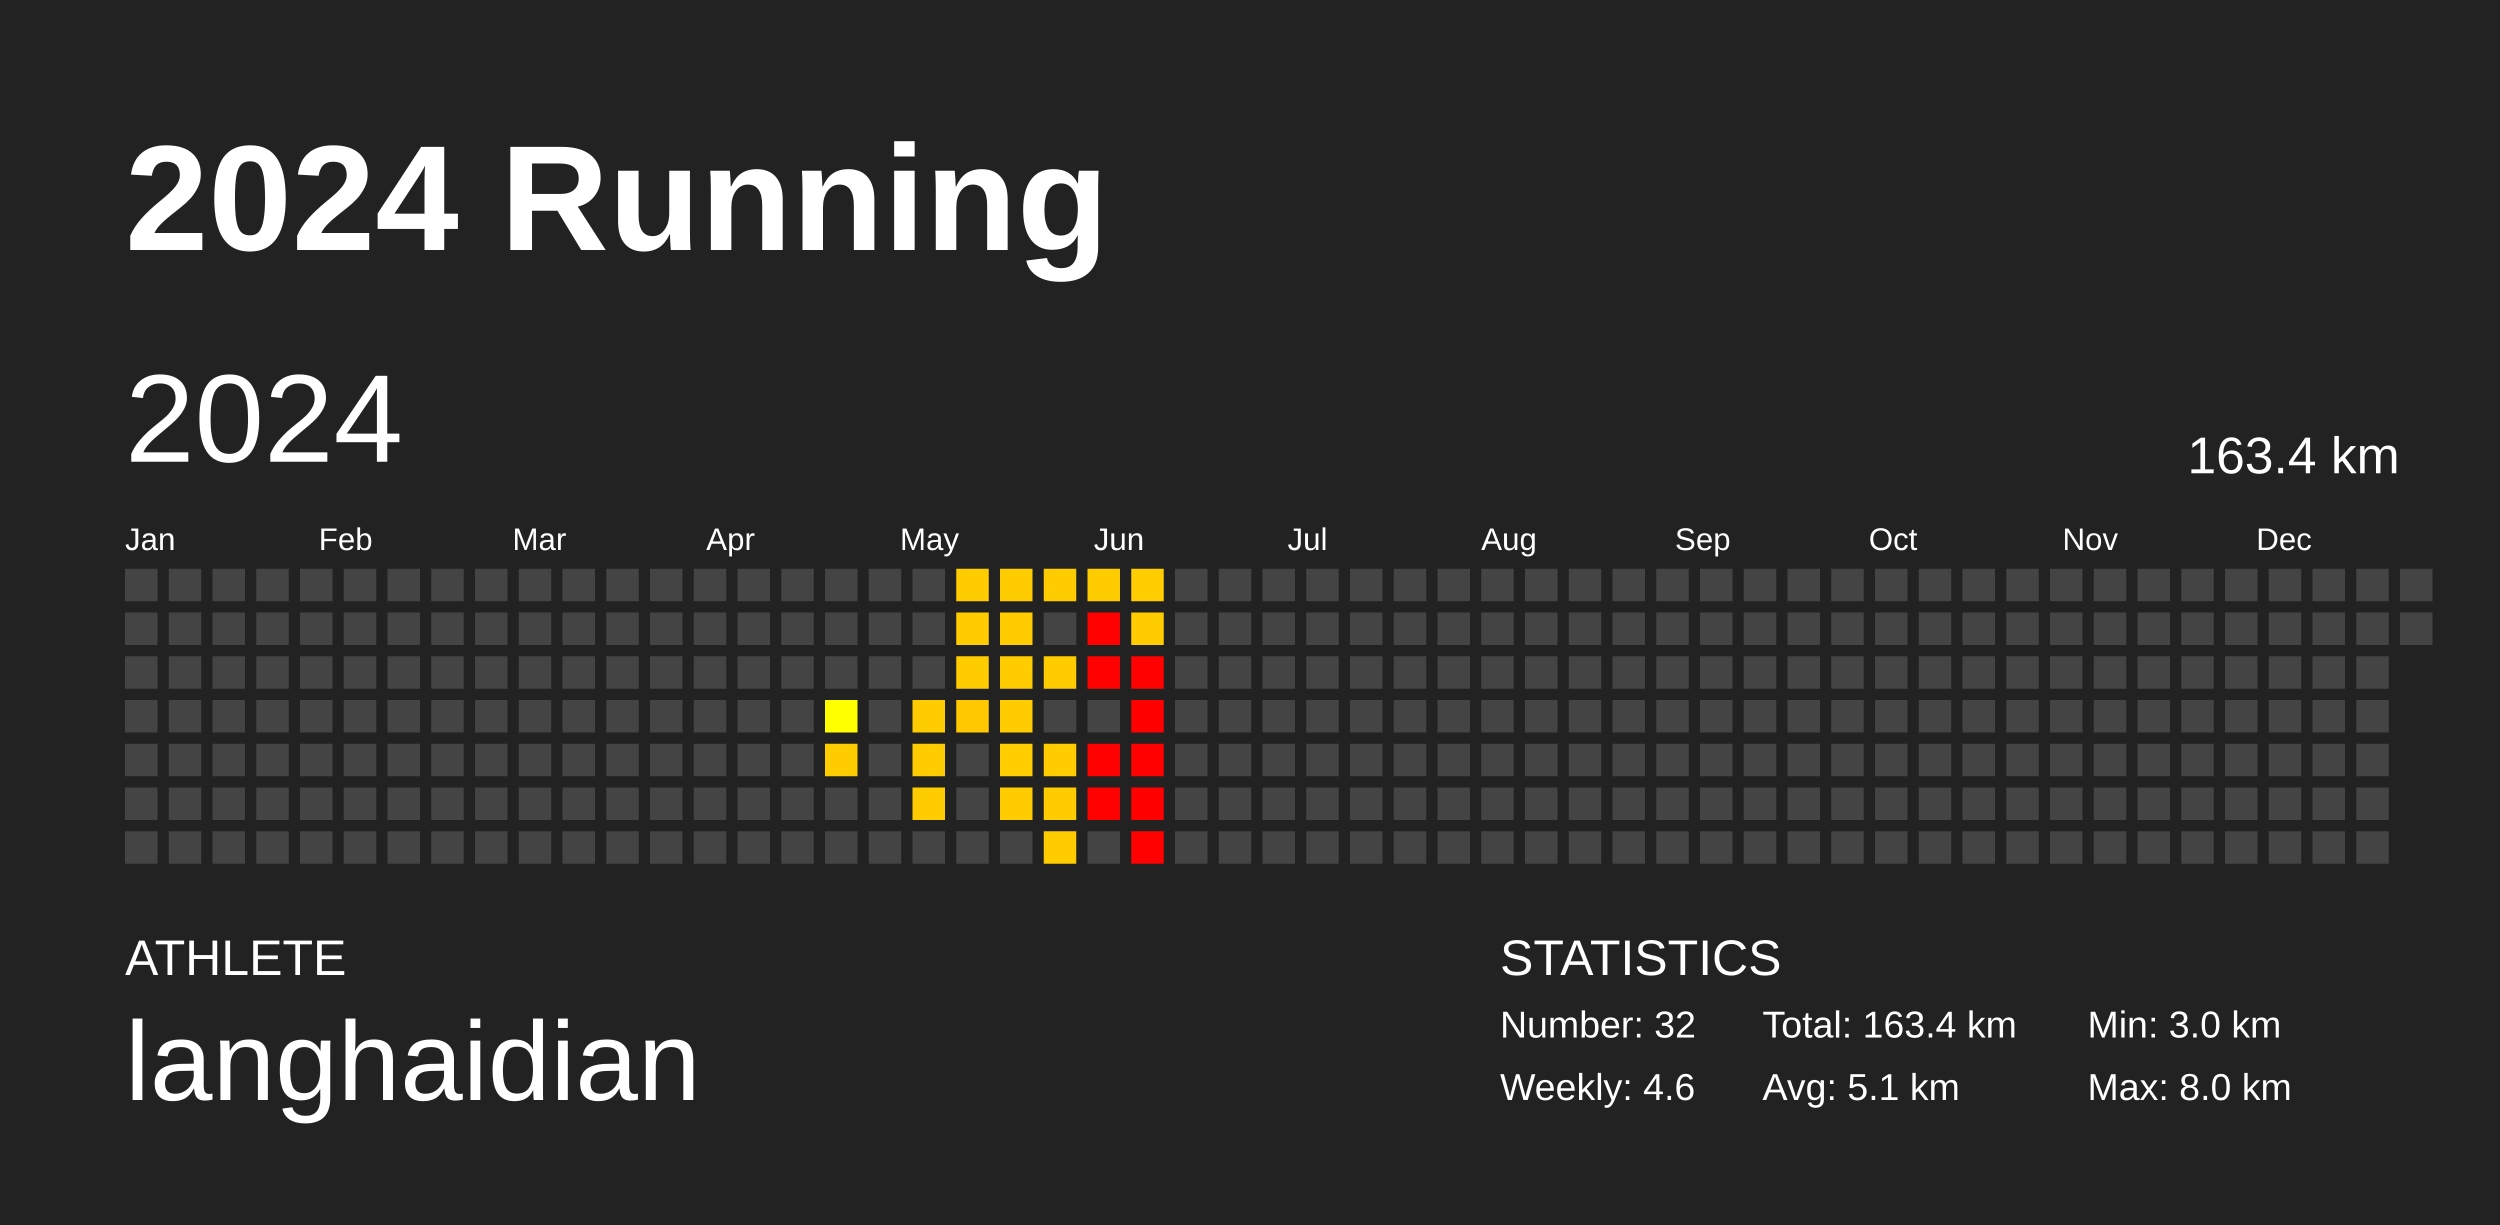
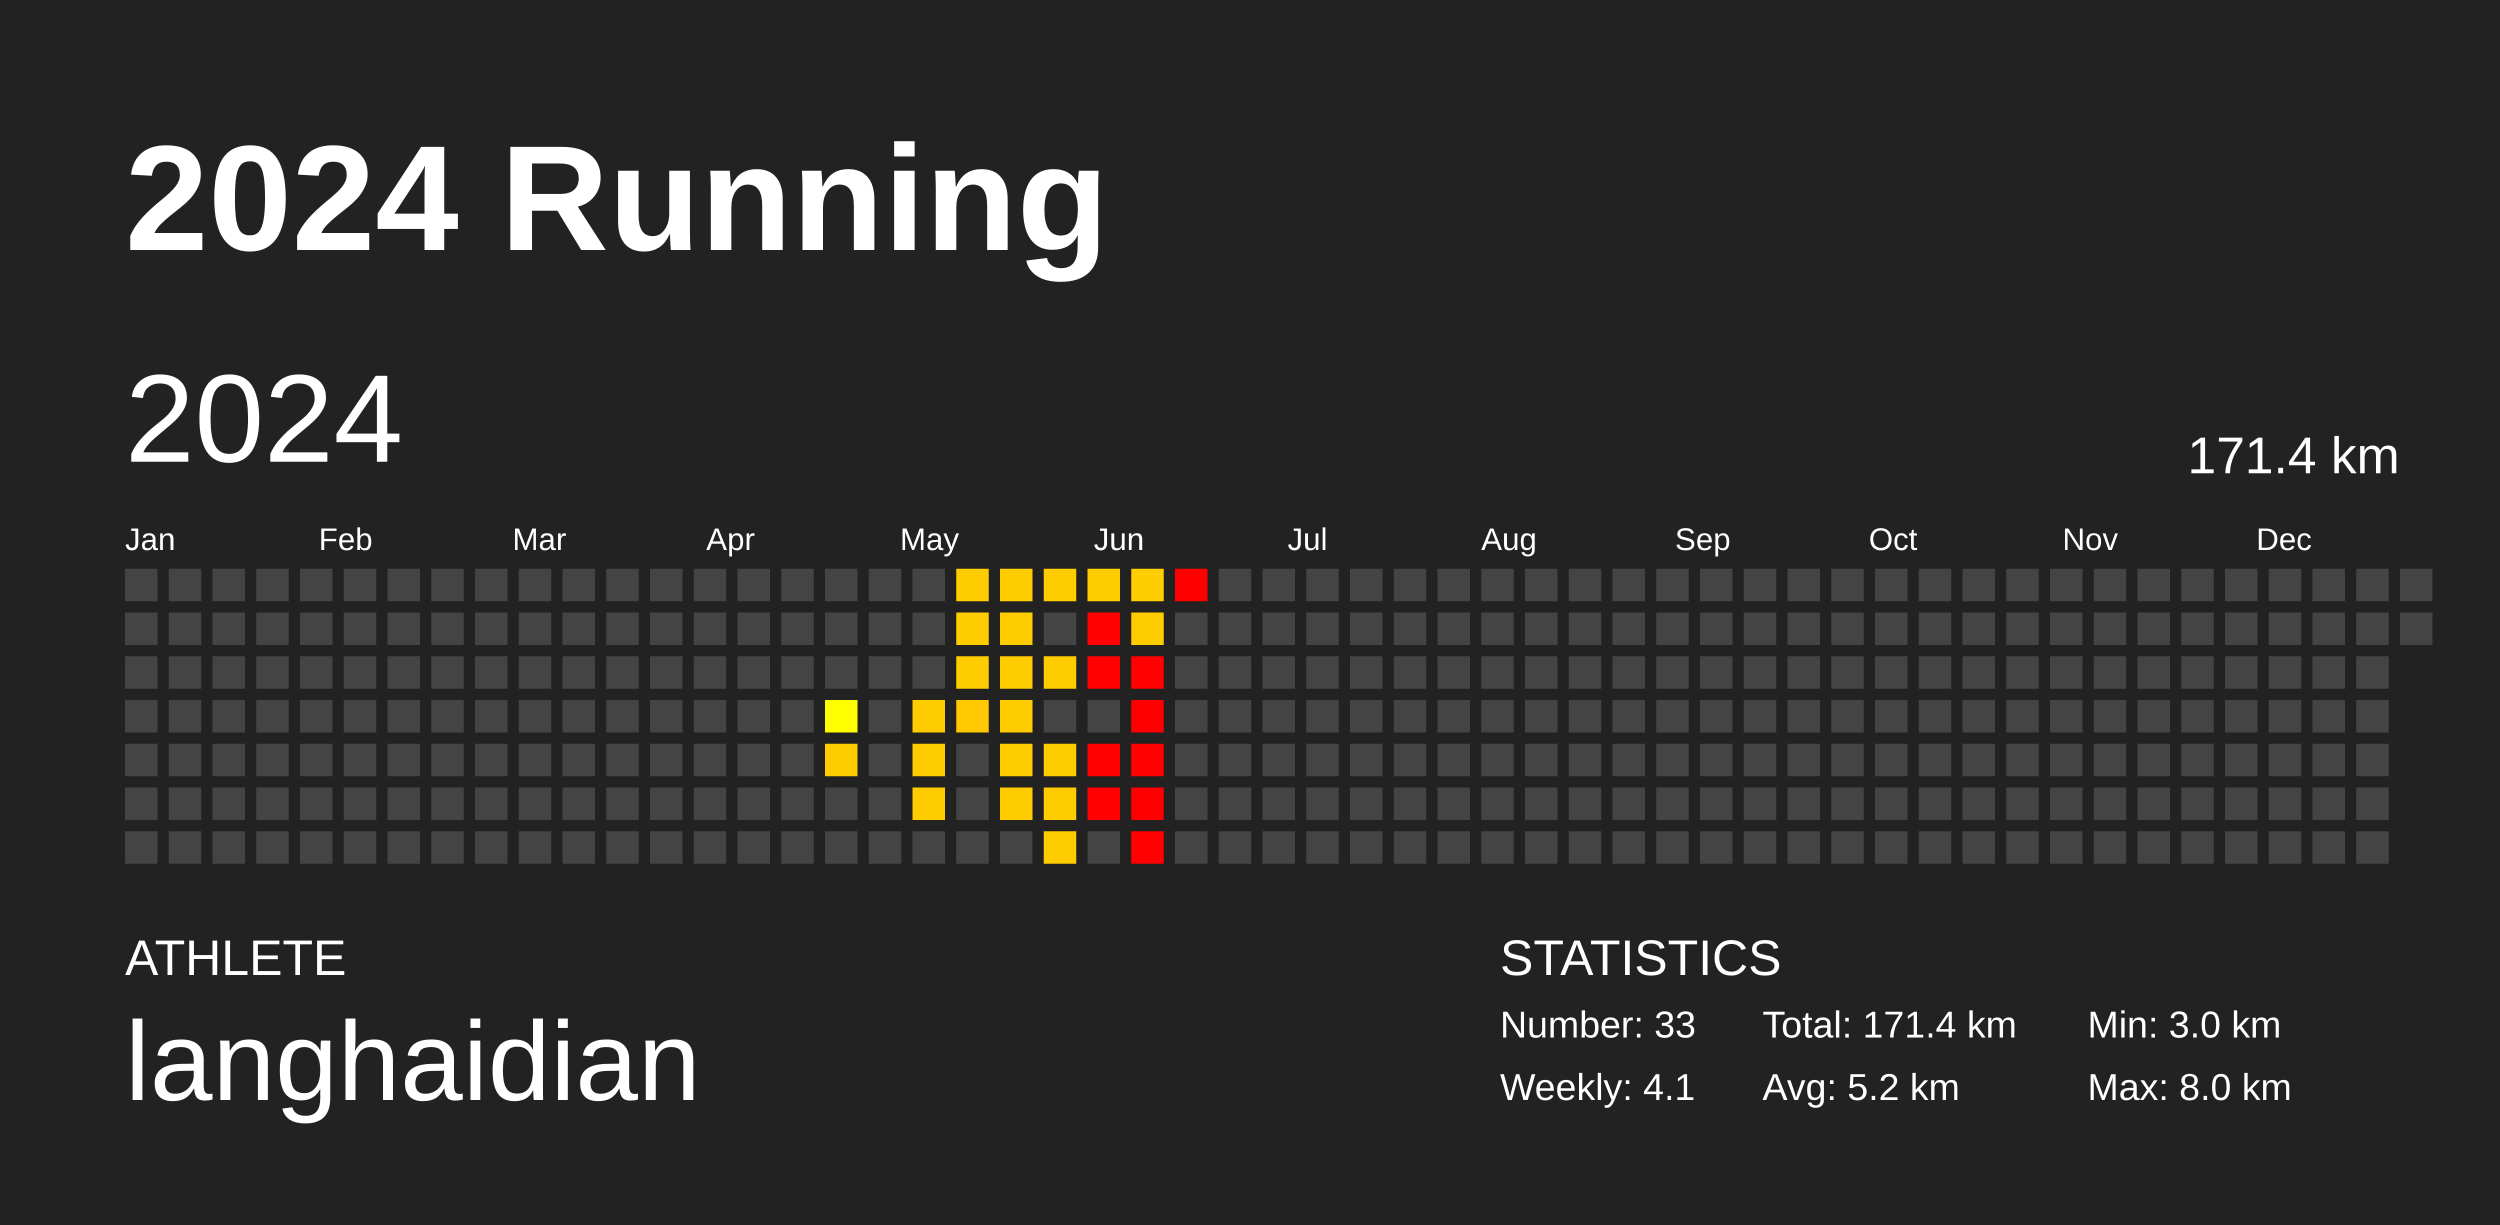
<svg xmlns="http://www.w3.org/2000/svg" baseProfile="full" height="98mm" version="1.1" viewBox="0,0,200,98" width="200mm">
  <defs />
  <rect fill="#222222" height="98" width="200" x="0" y="0" />
  <text fill="#FFFFFF" style="font-size:12px; font-family:Arial; font-weight:bold;" x="10" y="20">2024 Running</text>
  <text fill="#FFFFFF" style="font-size:4px; font-family:Arial" x="10" y="78">ATHLETE</text>
  <text fill="#FFFFFF" style="font-size:9px; font-family:Arial" x="10" y="88">langhaidian</text>
  <text fill="#FFFFFF" style="font-size:4px; font-family:Arial" x="120" y="78">STATISTICS</text>
-   <text fill="#FFFFFF" style="font-size:3px; font-family:Arial" x="120" y="83">Number: 32</text>
-   <text fill="#FFFFFF" style="font-size:3px; font-family:Arial" x="120" y="88">Weekly: 4.6</text>
-   <text fill="#FFFFFF" style="font-size:3px; font-family:Arial" x="141" y="83">Total: 163.4 km</text>
-   <text fill="#FFFFFF" style="font-size:3px; font-family:Arial" x="141" y="88">Avg: 5.1 km</text>
+   <text fill="#FFFFFF" style="font-size:3px; font-family:Arial" x="120" y="83">Number: 33</text>
+   <text fill="#FFFFFF" style="font-size:3px; font-family:Arial" x="120" y="88">Weekly: 4.1</text>
+   <text fill="#FFFFFF" style="font-size:3px; font-family:Arial" x="141" y="83">Total: 171.4 km</text>
+   <text fill="#FFFFFF" style="font-size:3px; font-family:Arial" x="141" y="88">Avg: 5.2 km</text>
  <text fill="#FFFFFF" style="font-size:3px; font-family:Arial" x="167" y="83">Min: 3.0 km</text>
  <text fill="#FFFFFF" style="font-size:3px; font-family:Arial" x="167" y="88">Max: 8.0 km</text>
  <text dominant-baseline="hanging" fill="#FFFFFF" style="font-size:10.0px; font-family:Arial;" x="10" y="30">2024</text>
-   <text dominant-baseline="hanging" fill="#FFFFFF" style="font-size:4.125px; font-family:Arial;" x="175" y="35">163.4 km</text>
+   <text dominant-baseline="hanging" fill="#FFFFFF" style="font-size:4.125px; font-family:Arial;" x="175" y="35">171.4 km</text>
  <text fill="#FFFFFF" style="font-size:2.5px; font-family:Arial" x="10.0" y="44">Jan</text>
  <text fill="#FFFFFF" style="font-size:2.5px; font-family:Arial" x="25.5" y="44">Feb</text>
  <text fill="#FFFFFF" style="font-size:2.5px; font-family:Arial" x="41.0" y="44">Mar</text>
  <text fill="#FFFFFF" style="font-size:2.5px; font-family:Arial" x="56.5" y="44">Apr</text>
  <text fill="#FFFFFF" style="font-size:2.5px; font-family:Arial" x="72.0" y="44">May</text>
  <text fill="#FFFFFF" style="font-size:2.5px; font-family:Arial" x="87.5" y="44">Jun</text>
  <text fill="#FFFFFF" style="font-size:2.5px; font-family:Arial" x="103.0" y="44">Jul</text>
  <text fill="#FFFFFF" style="font-size:2.5px; font-family:Arial" x="118.5" y="44">Aug</text>
  <text fill="#FFFFFF" style="font-size:2.5px; font-family:Arial" x="134.0" y="44">Sep</text>
  <text fill="#FFFFFF" style="font-size:2.5px; font-family:Arial" x="149.5" y="44">Oct</text>
  <text fill="#FFFFFF" style="font-size:2.5px; font-family:Arial" x="165.0" y="44">Nov</text>
  <text fill="#FFFFFF" style="font-size:2.5px; font-family:Arial" x="180.5" y="44">Dec</text>
  <rect fill="#444444" height="2.6" width="2.6" x="10.0" y="45.5" />
  <rect fill="#444444" height="2.6" width="2.6" x="10.0" y="49.0" />
  <rect fill="#444444" height="2.6" width="2.6" x="10.0" y="52.5" />
  <rect fill="#444444" height="2.6" width="2.6" x="10.0" y="56.0" />
  <rect fill="#444444" height="2.6" width="2.6" x="10.0" y="59.5" />
  <rect fill="#444444" height="2.6" width="2.6" x="10.0" y="63.0" />
  <rect fill="#444444" height="2.6" width="2.6" x="10.0" y="66.5" />
  <rect fill="#444444" height="2.6" width="2.6" x="13.5" y="45.5" />
  <rect fill="#444444" height="2.6" width="2.6" x="13.5" y="49.0" />
  <rect fill="#444444" height="2.6" width="2.6" x="13.5" y="52.5" />
  <rect fill="#444444" height="2.6" width="2.6" x="13.5" y="56.0" />
  <rect fill="#444444" height="2.6" width="2.6" x="13.5" y="59.5" />
  <rect fill="#444444" height="2.6" width="2.6" x="13.5" y="63.0" />
  <rect fill="#444444" height="2.6" width="2.6" x="13.5" y="66.5" />
  <rect fill="#444444" height="2.6" width="2.6" x="17.0" y="45.5" />
  <rect fill="#444444" height="2.6" width="2.6" x="17.0" y="49.0" />
  <rect fill="#444444" height="2.6" width="2.6" x="17.0" y="52.5" />
  <rect fill="#444444" height="2.6" width="2.6" x="17.0" y="56.0" />
  <rect fill="#444444" height="2.6" width="2.6" x="17.0" y="59.5" />
  <rect fill="#444444" height="2.6" width="2.6" x="17.0" y="63.0" />
  <rect fill="#444444" height="2.6" width="2.6" x="17.0" y="66.5" />
  <rect fill="#444444" height="2.6" width="2.6" x="20.5" y="45.5" />
  <rect fill="#444444" height="2.6" width="2.6" x="20.5" y="49.0" />
  <rect fill="#444444" height="2.6" width="2.6" x="20.5" y="52.5" />
  <rect fill="#444444" height="2.6" width="2.6" x="20.5" y="56.0" />
  <rect fill="#444444" height="2.6" width="2.6" x="20.5" y="59.5" />
  <rect fill="#444444" height="2.6" width="2.6" x="20.5" y="63.0" />
  <rect fill="#444444" height="2.6" width="2.6" x="20.5" y="66.5" />
  <rect fill="#444444" height="2.6" width="2.6" x="24.0" y="45.5" />
  <rect fill="#444444" height="2.6" width="2.6" x="24.0" y="49.0" />
  <rect fill="#444444" height="2.6" width="2.6" x="24.0" y="52.5" />
  <rect fill="#444444" height="2.6" width="2.6" x="24.0" y="56.0" />
  <rect fill="#444444" height="2.6" width="2.6" x="24.0" y="59.5" />
  <rect fill="#444444" height="2.6" width="2.6" x="24.0" y="63.0" />
  <rect fill="#444444" height="2.6" width="2.6" x="24.0" y="66.5" />
  <rect fill="#444444" height="2.6" width="2.6" x="27.5" y="45.5" />
  <rect fill="#444444" height="2.6" width="2.6" x="27.5" y="49.0" />
  <rect fill="#444444" height="2.6" width="2.6" x="27.5" y="52.5" />
  <rect fill="#444444" height="2.6" width="2.6" x="27.5" y="56.0" />
  <rect fill="#444444" height="2.6" width="2.6" x="27.5" y="59.5" />
  <rect fill="#444444" height="2.6" width="2.6" x="27.5" y="63.0" />
  <rect fill="#444444" height="2.6" width="2.6" x="27.5" y="66.5" />
  <rect fill="#444444" height="2.6" width="2.6" x="31.0" y="45.5" />
  <rect fill="#444444" height="2.6" width="2.6" x="31.0" y="49.0" />
  <rect fill="#444444" height="2.6" width="2.6" x="31.0" y="52.5" />
  <rect fill="#444444" height="2.6" width="2.6" x="31.0" y="56.0" />
  <rect fill="#444444" height="2.6" width="2.6" x="31.0" y="59.5" />
  <rect fill="#444444" height="2.6" width="2.6" x="31.0" y="63.0" />
  <rect fill="#444444" height="2.6" width="2.6" x="31.0" y="66.5" />
  <rect fill="#444444" height="2.6" width="2.6" x="34.5" y="45.5" />
  <rect fill="#444444" height="2.6" width="2.6" x="34.5" y="49.0" />
  <rect fill="#444444" height="2.6" width="2.6" x="34.5" y="52.5" />
  <rect fill="#444444" height="2.6" width="2.6" x="34.5" y="56.0" />
  <rect fill="#444444" height="2.6" width="2.6" x="34.5" y="59.5" />
  <rect fill="#444444" height="2.6" width="2.6" x="34.5" y="63.0" />
  <rect fill="#444444" height="2.6" width="2.6" x="34.5" y="66.5" />
  <rect fill="#444444" height="2.6" width="2.6" x="38.0" y="45.5" />
  <rect fill="#444444" height="2.6" width="2.6" x="38.0" y="49.0" />
  <rect fill="#444444" height="2.6" width="2.6" x="38.0" y="52.5" />
  <rect fill="#444444" height="2.6" width="2.6" x="38.0" y="56.0" />
  <rect fill="#444444" height="2.6" width="2.6" x="38.0" y="59.5" />
  <rect fill="#444444" height="2.6" width="2.6" x="38.0" y="63.0" />
  <rect fill="#444444" height="2.6" width="2.6" x="38.0" y="66.5" />
  <rect fill="#444444" height="2.6" width="2.6" x="41.5" y="45.5" />
  <rect fill="#444444" height="2.6" width="2.6" x="41.5" y="49.0" />
  <rect fill="#444444" height="2.6" width="2.6" x="41.5" y="52.5" />
  <rect fill="#444444" height="2.6" width="2.6" x="41.5" y="56.0" />
  <rect fill="#444444" height="2.6" width="2.6" x="41.5" y="59.5" />
  <rect fill="#444444" height="2.6" width="2.6" x="41.5" y="63.0" />
  <rect fill="#444444" height="2.6" width="2.6" x="41.5" y="66.5" />
  <rect fill="#444444" height="2.6" width="2.6" x="45.0" y="45.5" />
  <rect fill="#444444" height="2.6" width="2.6" x="45.0" y="49.0" />
  <rect fill="#444444" height="2.6" width="2.6" x="45.0" y="52.5" />
  <rect fill="#444444" height="2.6" width="2.6" x="45.0" y="56.0" />
  <rect fill="#444444" height="2.6" width="2.6" x="45.0" y="59.5" />
  <rect fill="#444444" height="2.6" width="2.6" x="45.0" y="63.0" />
  <rect fill="#444444" height="2.6" width="2.6" x="45.0" y="66.5" />
  <rect fill="#444444" height="2.6" width="2.6" x="48.5" y="45.5" />
  <rect fill="#444444" height="2.6" width="2.6" x="48.5" y="49.0" />
  <rect fill="#444444" height="2.6" width="2.6" x="48.5" y="52.5" />
  <rect fill="#444444" height="2.6" width="2.6" x="48.5" y="56.0" />
  <rect fill="#444444" height="2.6" width="2.6" x="48.5" y="59.5" />
  <rect fill="#444444" height="2.6" width="2.6" x="48.5" y="63.0" />
  <rect fill="#444444" height="2.6" width="2.6" x="48.5" y="66.5" />
  <rect fill="#444444" height="2.6" width="2.6" x="52.0" y="45.5" />
  <rect fill="#444444" height="2.6" width="2.6" x="52.0" y="49.0" />
  <rect fill="#444444" height="2.6" width="2.6" x="52.0" y="52.5" />
  <rect fill="#444444" height="2.6" width="2.6" x="52.0" y="56.0" />
  <rect fill="#444444" height="2.6" width="2.6" x="52.0" y="59.5" />
  <rect fill="#444444" height="2.6" width="2.6" x="52.0" y="63.0" />
  <rect fill="#444444" height="2.6" width="2.6" x="52.0" y="66.5" />
  <rect fill="#444444" height="2.6" width="2.6" x="55.5" y="45.5" />
  <rect fill="#444444" height="2.6" width="2.6" x="55.5" y="49.0" />
  <rect fill="#444444" height="2.6" width="2.6" x="55.5" y="52.5" />
  <rect fill="#444444" height="2.6" width="2.6" x="55.5" y="56.0" />
  <rect fill="#444444" height="2.6" width="2.6" x="55.5" y="59.5" />
  <rect fill="#444444" height="2.6" width="2.6" x="55.5" y="63.0" />
  <rect fill="#444444" height="2.6" width="2.6" x="55.5" y="66.5" />
  <rect fill="#444444" height="2.6" width="2.6" x="59.0" y="45.5" />
  <rect fill="#444444" height="2.6" width="2.6" x="59.0" y="49.0" />
  <rect fill="#444444" height="2.6" width="2.6" x="59.0" y="52.5" />
  <rect fill="#444444" height="2.6" width="2.6" x="59.0" y="56.0" />
  <rect fill="#444444" height="2.6" width="2.6" x="59.0" y="59.5" />
  <rect fill="#444444" height="2.6" width="2.6" x="59.0" y="63.0" />
  <rect fill="#444444" height="2.6" width="2.6" x="59.0" y="66.5" />
  <rect fill="#444444" height="2.6" width="2.6" x="62.5" y="45.5" />
  <rect fill="#444444" height="2.6" width="2.6" x="62.5" y="49.0" />
  <rect fill="#444444" height="2.6" width="2.6" x="62.5" y="52.5" />
  <rect fill="#444444" height="2.6" width="2.6" x="62.5" y="56.0" />
  <rect fill="#444444" height="2.6" width="2.6" x="62.5" y="59.5" />
  <rect fill="#444444" height="2.6" width="2.6" x="62.5" y="63.0" />
  <rect fill="#444444" height="2.6" width="2.6" x="62.5" y="66.5" />
  <rect fill="#444444" height="2.6" width="2.6" x="66.0" y="45.5" />
  <rect fill="#444444" height="2.6" width="2.6" x="66.0" y="49.0" />
  <rect fill="#444444" height="2.6" width="2.6" x="66.0" y="52.5" />
  <rect fill="#ffff00" height="2.6" width="2.6" x="66.0" y="56.0" />
  <rect fill="#ffcc00" height="2.6" width="2.6" x="66.0" y="59.5" />
  <rect fill="#444444" height="2.6" width="2.6" x="66.0" y="63.0" />
  <rect fill="#444444" height="2.6" width="2.6" x="66.0" y="66.5" />
  <rect fill="#444444" height="2.6" width="2.6" x="69.5" y="45.5" />
  <rect fill="#444444" height="2.6" width="2.6" x="69.5" y="49.0" />
  <rect fill="#444444" height="2.6" width="2.6" x="69.5" y="52.5" />
  <rect fill="#444444" height="2.6" width="2.6" x="69.5" y="56.0" />
  <rect fill="#444444" height="2.6" width="2.6" x="69.5" y="59.5" />
  <rect fill="#444444" height="2.6" width="2.6" x="69.5" y="63.0" />
  <rect fill="#444444" height="2.6" width="2.6" x="69.5" y="66.5" />
  <rect fill="#444444" height="2.6" width="2.6" x="73.0" y="45.5" />
  <rect fill="#444444" height="2.6" width="2.6" x="73.0" y="49.0" />
  <rect fill="#444444" height="2.6" width="2.6" x="73.0" y="52.5" />
  <rect fill="#ffcc00" height="2.6" width="2.6" x="73.0" y="56.0" />
  <rect fill="#ffcc00" height="2.6" width="2.6" x="73.0" y="59.5" />
  <rect fill="#ffcc00" height="2.6" width="2.6" x="73.0" y="63.0" />
  <rect fill="#444444" height="2.6" width="2.6" x="73.0" y="66.5" />
  <rect fill="#ffcc00" height="2.6" width="2.6" x="76.5" y="45.5" />
  <rect fill="#ffcc00" height="2.6" width="2.6" x="76.5" y="49.0" />
  <rect fill="#ffcc00" height="2.6" width="2.6" x="76.5" y="52.5" />
  <rect fill="#ffc800" height="2.6" width="2.6" x="76.5" y="56.0" />
  <rect fill="#444444" height="2.6" width="2.6" x="76.5" y="59.5" />
  <rect fill="#444444" height="2.6" width="2.6" x="76.5" y="63.0" />
  <rect fill="#444444" height="2.6" width="2.6" x="76.5" y="66.5" />
  <rect fill="#ffcc00" height="2.6" width="2.6" x="80.0" y="45.5" />
  <rect fill="#ffcc00" height="2.6" width="2.6" x="80.0" y="49.0" />
  <rect fill="#ffcc00" height="2.6" width="2.6" x="80.0" y="52.5" />
  <rect fill="#ffcc00" height="2.6" width="2.6" x="80.0" y="56.0" />
  <rect fill="#ffcd00" height="2.6" width="2.6" x="80.0" y="59.5" />
  <rect fill="#ffcc00" height="2.6" width="2.6" x="80.0" y="63.0" />
  <rect fill="#444444" height="2.6" width="2.6" x="80.0" y="66.5" />
  <rect fill="#ffcc00" height="2.6" width="2.6" x="83.5" y="45.5" />
  <rect fill="#444444" height="2.6" width="2.6" x="83.5" y="49.0" />
  <rect fill="#ffcc00" height="2.6" width="2.6" x="83.5" y="52.5" />
  <rect fill="#444444" height="2.6" width="2.6" x="83.5" y="56.0" />
  <rect fill="#ffcc00" height="2.6" width="2.6" x="83.5" y="59.5" />
  <rect fill="#ffcc00" height="2.6" width="2.6" x="83.5" y="63.0" />
  <rect fill="#ffcc00" height="2.6" width="2.6" x="83.5" y="66.5" />
  <rect fill="#ffcc00" height="2.6" width="2.6" x="87.0" y="45.5" />
  <rect fill="#ff0100" height="2.6" width="2.6" x="87.0" y="49.0" />
  <rect fill="#ff0100" height="2.6" width="2.6" x="87.0" y="52.5" />
  <rect fill="#444444" height="2.6" width="2.6" x="87.0" y="56.0" />
  <rect fill="#ff0100" height="2.6" width="2.6" x="87.0" y="59.5" />
  <rect fill="#ff0100" height="2.6" width="2.6" x="87.0" y="63.0" />
  <rect fill="#444444" height="2.6" width="2.6" x="87.0" y="66.5" />
  <rect fill="#ffcd00" height="2.6" width="2.6" x="90.5" y="45.5" />
  <rect fill="#ffcc00" height="2.6" width="2.6" x="90.5" y="49.0" />
  <rect fill="#ff0100" height="2.6" width="2.6" x="90.5" y="52.5" />
  <rect fill="#ff0000" height="2.6" width="2.6" x="90.5" y="56.0" />
  <rect fill="#ff0100" height="2.6" width="2.6" x="90.5" y="59.5" />
  <rect fill="#ff0000" height="2.6" width="2.6" x="90.5" y="63.0" />
  <rect fill="#ff0100" height="2.6" width="2.6" x="90.5" y="66.5" />
-   <rect fill="#444444" height="2.6" width="2.6" x="94.0" y="45.5" />
+   <rect fill="#ff0000" height="2.6" width="2.6" x="94.0" y="45.5" />
  <rect fill="#444444" height="2.6" width="2.6" x="94.0" y="49.0" />
  <rect fill="#444444" height="2.6" width="2.6" x="94.0" y="52.5" />
  <rect fill="#444444" height="2.6" width="2.6" x="94.0" y="56.0" />
  <rect fill="#444444" height="2.6" width="2.6" x="94.0" y="59.5" />
  <rect fill="#444444" height="2.6" width="2.6" x="94.0" y="63.0" />
  <rect fill="#444444" height="2.6" width="2.6" x="94.0" y="66.5" />
  <rect fill="#444444" height="2.6" width="2.6" x="97.5" y="45.5" />
  <rect fill="#444444" height="2.6" width="2.6" x="97.5" y="49.0" />
  <rect fill="#444444" height="2.6" width="2.6" x="97.5" y="52.5" />
  <rect fill="#444444" height="2.6" width="2.6" x="97.5" y="56.0" />
  <rect fill="#444444" height="2.6" width="2.6" x="97.5" y="59.5" />
  <rect fill="#444444" height="2.6" width="2.6" x="97.5" y="63.0" />
  <rect fill="#444444" height="2.6" width="2.6" x="97.5" y="66.5" />
  <rect fill="#444444" height="2.6" width="2.6" x="101.0" y="45.5" />
  <rect fill="#444444" height="2.6" width="2.6" x="101.0" y="49.0" />
  <rect fill="#444444" height="2.6" width="2.6" x="101.0" y="52.5" />
  <rect fill="#444444" height="2.6" width="2.6" x="101.0" y="56.0" />
  <rect fill="#444444" height="2.6" width="2.6" x="101.0" y="59.5" />
  <rect fill="#444444" height="2.6" width="2.6" x="101.0" y="63.0" />
  <rect fill="#444444" height="2.6" width="2.6" x="101.0" y="66.5" />
  <rect fill="#444444" height="2.6" width="2.6" x="104.5" y="45.5" />
  <rect fill="#444444" height="2.6" width="2.6" x="104.5" y="49.0" />
  <rect fill="#444444" height="2.6" width="2.6" x="104.5" y="52.5" />
  <rect fill="#444444" height="2.6" width="2.6" x="104.5" y="56.0" />
  <rect fill="#444444" height="2.6" width="2.6" x="104.5" y="59.5" />
  <rect fill="#444444" height="2.6" width="2.6" x="104.5" y="63.0" />
  <rect fill="#444444" height="2.6" width="2.6" x="104.5" y="66.5" />
  <rect fill="#444444" height="2.6" width="2.6" x="108.0" y="45.5" />
  <rect fill="#444444" height="2.6" width="2.6" x="108.0" y="49.0" />
  <rect fill="#444444" height="2.6" width="2.6" x="108.0" y="52.5" />
  <rect fill="#444444" height="2.6" width="2.6" x="108.0" y="56.0" />
  <rect fill="#444444" height="2.6" width="2.6" x="108.0" y="59.5" />
  <rect fill="#444444" height="2.6" width="2.6" x="108.0" y="63.0" />
  <rect fill="#444444" height="2.6" width="2.6" x="108.0" y="66.5" />
  <rect fill="#444444" height="2.6" width="2.6" x="111.5" y="45.5" />
  <rect fill="#444444" height="2.6" width="2.6" x="111.5" y="49.0" />
  <rect fill="#444444" height="2.6" width="2.6" x="111.5" y="52.5" />
  <rect fill="#444444" height="2.6" width="2.6" x="111.5" y="56.0" />
  <rect fill="#444444" height="2.6" width="2.6" x="111.5" y="59.5" />
  <rect fill="#444444" height="2.6" width="2.6" x="111.5" y="63.0" />
  <rect fill="#444444" height="2.6" width="2.6" x="111.5" y="66.5" />
  <rect fill="#444444" height="2.6" width="2.6" x="115.0" y="45.5" />
  <rect fill="#444444" height="2.6" width="2.6" x="115.0" y="49.0" />
  <rect fill="#444444" height="2.6" width="2.6" x="115.0" y="52.5" />
  <rect fill="#444444" height="2.6" width="2.6" x="115.0" y="56.0" />
  <rect fill="#444444" height="2.6" width="2.6" x="115.0" y="59.5" />
  <rect fill="#444444" height="2.6" width="2.6" x="115.0" y="63.0" />
  <rect fill="#444444" height="2.6" width="2.6" x="115.0" y="66.5" />
  <rect fill="#444444" height="2.6" width="2.6" x="118.5" y="45.5" />
  <rect fill="#444444" height="2.6" width="2.6" x="118.5" y="49.0" />
  <rect fill="#444444" height="2.6" width="2.6" x="118.5" y="52.5" />
  <rect fill="#444444" height="2.6" width="2.6" x="118.5" y="56.0" />
  <rect fill="#444444" height="2.6" width="2.6" x="118.5" y="59.5" />
  <rect fill="#444444" height="2.6" width="2.6" x="118.5" y="63.0" />
  <rect fill="#444444" height="2.6" width="2.6" x="118.5" y="66.5" />
  <rect fill="#444444" height="2.6" width="2.6" x="122.0" y="45.5" />
  <rect fill="#444444" height="2.6" width="2.6" x="122.0" y="49.0" />
  <rect fill="#444444" height="2.6" width="2.6" x="122.0" y="52.5" />
  <rect fill="#444444" height="2.6" width="2.6" x="122.0" y="56.0" />
  <rect fill="#444444" height="2.6" width="2.6" x="122.0" y="59.5" />
  <rect fill="#444444" height="2.6" width="2.6" x="122.0" y="63.0" />
  <rect fill="#444444" height="2.6" width="2.6" x="122.0" y="66.5" />
  <rect fill="#444444" height="2.6" width="2.6" x="125.5" y="45.5" />
  <rect fill="#444444" height="2.6" width="2.6" x="125.5" y="49.0" />
  <rect fill="#444444" height="2.6" width="2.6" x="125.5" y="52.5" />
  <rect fill="#444444" height="2.6" width="2.6" x="125.5" y="56.0" />
  <rect fill="#444444" height="2.6" width="2.6" x="125.5" y="59.5" />
  <rect fill="#444444" height="2.6" width="2.6" x="125.5" y="63.0" />
  <rect fill="#444444" height="2.6" width="2.6" x="125.5" y="66.5" />
  <rect fill="#444444" height="2.6" width="2.6" x="129.0" y="45.5" />
  <rect fill="#444444" height="2.6" width="2.6" x="129.0" y="49.0" />
  <rect fill="#444444" height="2.6" width="2.6" x="129.0" y="52.5" />
  <rect fill="#444444" height="2.6" width="2.6" x="129.0" y="56.0" />
  <rect fill="#444444" height="2.6" width="2.6" x="129.0" y="59.5" />
  <rect fill="#444444" height="2.6" width="2.6" x="129.0" y="63.0" />
  <rect fill="#444444" height="2.6" width="2.6" x="129.0" y="66.5" />
  <rect fill="#444444" height="2.6" width="2.6" x="132.5" y="45.5" />
  <rect fill="#444444" height="2.6" width="2.6" x="132.5" y="49.0" />
  <rect fill="#444444" height="2.6" width="2.6" x="132.5" y="52.5" />
  <rect fill="#444444" height="2.6" width="2.6" x="132.5" y="56.0" />
  <rect fill="#444444" height="2.6" width="2.6" x="132.5" y="59.5" />
  <rect fill="#444444" height="2.6" width="2.6" x="132.5" y="63.0" />
  <rect fill="#444444" height="2.6" width="2.6" x="132.5" y="66.5" />
  <rect fill="#444444" height="2.6" width="2.6" x="136.0" y="45.5" />
  <rect fill="#444444" height="2.6" width="2.6" x="136.0" y="49.0" />
  <rect fill="#444444" height="2.6" width="2.6" x="136.0" y="52.5" />
  <rect fill="#444444" height="2.6" width="2.6" x="136.0" y="56.0" />
  <rect fill="#444444" height="2.6" width="2.6" x="136.0" y="59.5" />
  <rect fill="#444444" height="2.6" width="2.6" x="136.0" y="63.0" />
  <rect fill="#444444" height="2.6" width="2.6" x="136.0" y="66.5" />
  <rect fill="#444444" height="2.6" width="2.6" x="139.5" y="45.5" />
  <rect fill="#444444" height="2.6" width="2.6" x="139.5" y="49.0" />
  <rect fill="#444444" height="2.6" width="2.6" x="139.5" y="52.5" />
  <rect fill="#444444" height="2.6" width="2.6" x="139.5" y="56.0" />
  <rect fill="#444444" height="2.6" width="2.6" x="139.5" y="59.5" />
  <rect fill="#444444" height="2.6" width="2.6" x="139.5" y="63.0" />
  <rect fill="#444444" height="2.6" width="2.6" x="139.5" y="66.5" />
  <rect fill="#444444" height="2.6" width="2.6" x="143.0" y="45.5" />
  <rect fill="#444444" height="2.6" width="2.6" x="143.0" y="49.0" />
  <rect fill="#444444" height="2.6" width="2.6" x="143.0" y="52.5" />
  <rect fill="#444444" height="2.6" width="2.6" x="143.0" y="56.0" />
  <rect fill="#444444" height="2.6" width="2.6" x="143.0" y="59.5" />
  <rect fill="#444444" height="2.6" width="2.6" x="143.0" y="63.0" />
  <rect fill="#444444" height="2.6" width="2.6" x="143.0" y="66.5" />
  <rect fill="#444444" height="2.6" width="2.6" x="146.5" y="45.5" />
  <rect fill="#444444" height="2.6" width="2.6" x="146.5" y="49.0" />
  <rect fill="#444444" height="2.6" width="2.6" x="146.5" y="52.5" />
  <rect fill="#444444" height="2.6" width="2.6" x="146.5" y="56.0" />
  <rect fill="#444444" height="2.6" width="2.6" x="146.5" y="59.5" />
  <rect fill="#444444" height="2.6" width="2.6" x="146.5" y="63.0" />
  <rect fill="#444444" height="2.6" width="2.6" x="146.5" y="66.5" />
  <rect fill="#444444" height="2.6" width="2.6" x="150.0" y="45.5" />
  <rect fill="#444444" height="2.6" width="2.6" x="150.0" y="49.0" />
  <rect fill="#444444" height="2.6" width="2.6" x="150.0" y="52.5" />
  <rect fill="#444444" height="2.6" width="2.6" x="150.0" y="56.0" />
  <rect fill="#444444" height="2.6" width="2.6" x="150.0" y="59.5" />
  <rect fill="#444444" height="2.6" width="2.6" x="150.0" y="63.0" />
  <rect fill="#444444" height="2.6" width="2.6" x="150.0" y="66.5" />
  <rect fill="#444444" height="2.6" width="2.6" x="153.5" y="45.5" />
  <rect fill="#444444" height="2.6" width="2.6" x="153.5" y="49.0" />
  <rect fill="#444444" height="2.6" width="2.6" x="153.5" y="52.5" />
  <rect fill="#444444" height="2.6" width="2.6" x="153.5" y="56.0" />
  <rect fill="#444444" height="2.6" width="2.6" x="153.5" y="59.5" />
  <rect fill="#444444" height="2.6" width="2.6" x="153.5" y="63.0" />
  <rect fill="#444444" height="2.6" width="2.6" x="153.5" y="66.5" />
  <rect fill="#444444" height="2.6" width="2.6" x="157.0" y="45.5" />
  <rect fill="#444444" height="2.6" width="2.6" x="157.0" y="49.0" />
  <rect fill="#444444" height="2.6" width="2.6" x="157.0" y="52.5" />
  <rect fill="#444444" height="2.6" width="2.6" x="157.0" y="56.0" />
  <rect fill="#444444" height="2.6" width="2.6" x="157.0" y="59.5" />
  <rect fill="#444444" height="2.6" width="2.6" x="157.0" y="63.0" />
  <rect fill="#444444" height="2.6" width="2.6" x="157.0" y="66.5" />
  <rect fill="#444444" height="2.6" width="2.6" x="160.5" y="45.5" />
  <rect fill="#444444" height="2.6" width="2.6" x="160.5" y="49.0" />
  <rect fill="#444444" height="2.6" width="2.6" x="160.5" y="52.5" />
  <rect fill="#444444" height="2.6" width="2.6" x="160.5" y="56.0" />
  <rect fill="#444444" height="2.6" width="2.6" x="160.5" y="59.5" />
  <rect fill="#444444" height="2.6" width="2.6" x="160.5" y="63.0" />
  <rect fill="#444444" height="2.6" width="2.6" x="160.5" y="66.5" />
  <rect fill="#444444" height="2.6" width="2.6" x="164.0" y="45.5" />
  <rect fill="#444444" height="2.6" width="2.6" x="164.0" y="49.0" />
  <rect fill="#444444" height="2.6" width="2.6" x="164.0" y="52.5" />
  <rect fill="#444444" height="2.6" width="2.6" x="164.0" y="56.0" />
  <rect fill="#444444" height="2.6" width="2.6" x="164.0" y="59.5" />
  <rect fill="#444444" height="2.6" width="2.6" x="164.0" y="63.0" />
  <rect fill="#444444" height="2.6" width="2.6" x="164.0" y="66.5" />
  <rect fill="#444444" height="2.6" width="2.6" x="167.5" y="45.5" />
  <rect fill="#444444" height="2.6" width="2.6" x="167.5" y="49.0" />
  <rect fill="#444444" height="2.6" width="2.6" x="167.5" y="52.5" />
  <rect fill="#444444" height="2.6" width="2.6" x="167.5" y="56.0" />
  <rect fill="#444444" height="2.6" width="2.6" x="167.5" y="59.5" />
  <rect fill="#444444" height="2.6" width="2.6" x="167.5" y="63.0" />
  <rect fill="#444444" height="2.6" width="2.6" x="167.5" y="66.5" />
  <rect fill="#444444" height="2.6" width="2.6" x="171.0" y="45.5" />
  <rect fill="#444444" height="2.6" width="2.6" x="171.0" y="49.0" />
  <rect fill="#444444" height="2.6" width="2.6" x="171.0" y="52.5" />
  <rect fill="#444444" height="2.6" width="2.6" x="171.0" y="56.0" />
  <rect fill="#444444" height="2.6" width="2.6" x="171.0" y="59.5" />
  <rect fill="#444444" height="2.6" width="2.6" x="171.0" y="63.0" />
  <rect fill="#444444" height="2.6" width="2.6" x="171.0" y="66.5" />
  <rect fill="#444444" height="2.6" width="2.6" x="174.5" y="45.5" />
  <rect fill="#444444" height="2.6" width="2.6" x="174.5" y="49.0" />
  <rect fill="#444444" height="2.6" width="2.6" x="174.5" y="52.5" />
  <rect fill="#444444" height="2.6" width="2.6" x="174.5" y="56.0" />
  <rect fill="#444444" height="2.6" width="2.6" x="174.5" y="59.5" />
  <rect fill="#444444" height="2.6" width="2.6" x="174.5" y="63.0" />
  <rect fill="#444444" height="2.6" width="2.6" x="174.5" y="66.5" />
  <rect fill="#444444" height="2.6" width="2.6" x="178.0" y="45.5" />
  <rect fill="#444444" height="2.6" width="2.6" x="178.0" y="49.0" />
  <rect fill="#444444" height="2.6" width="2.6" x="178.0" y="52.5" />
  <rect fill="#444444" height="2.6" width="2.6" x="178.0" y="56.0" />
  <rect fill="#444444" height="2.6" width="2.6" x="178.0" y="59.5" />
  <rect fill="#444444" height="2.6" width="2.6" x="178.0" y="63.0" />
  <rect fill="#444444" height="2.6" width="2.6" x="178.0" y="66.5" />
  <rect fill="#444444" height="2.6" width="2.6" x="181.5" y="45.5" />
  <rect fill="#444444" height="2.6" width="2.6" x="181.5" y="49.0" />
  <rect fill="#444444" height="2.6" width="2.6" x="181.5" y="52.5" />
  <rect fill="#444444" height="2.6" width="2.6" x="181.5" y="56.0" />
  <rect fill="#444444" height="2.6" width="2.6" x="181.5" y="59.5" />
  <rect fill="#444444" height="2.6" width="2.6" x="181.5" y="63.0" />
  <rect fill="#444444" height="2.6" width="2.6" x="181.5" y="66.5" />
  <rect fill="#444444" height="2.6" width="2.6" x="185.0" y="45.5" />
  <rect fill="#444444" height="2.6" width="2.6" x="185.0" y="49.0" />
  <rect fill="#444444" height="2.6" width="2.6" x="185.0" y="52.5" />
  <rect fill="#444444" height="2.6" width="2.6" x="185.0" y="56.0" />
  <rect fill="#444444" height="2.6" width="2.6" x="185.0" y="59.5" />
  <rect fill="#444444" height="2.6" width="2.6" x="185.0" y="63.0" />
  <rect fill="#444444" height="2.6" width="2.6" x="185.0" y="66.5" />
  <rect fill="#444444" height="2.6" width="2.6" x="188.5" y="45.5" />
  <rect fill="#444444" height="2.6" width="2.6" x="188.5" y="49.0" />
  <rect fill="#444444" height="2.6" width="2.6" x="188.5" y="52.5" />
  <rect fill="#444444" height="2.6" width="2.6" x="188.5" y="56.0" />
  <rect fill="#444444" height="2.6" width="2.6" x="188.5" y="59.5" />
  <rect fill="#444444" height="2.6" width="2.6" x="188.5" y="63.0" />
  <rect fill="#444444" height="2.6" width="2.6" x="188.5" y="66.5" />
  <rect fill="#444444" height="2.6" width="2.6" x="192.0" y="45.5" />
  <rect fill="#444444" height="2.6" width="2.6" x="192.0" y="49.0" />
</svg>
